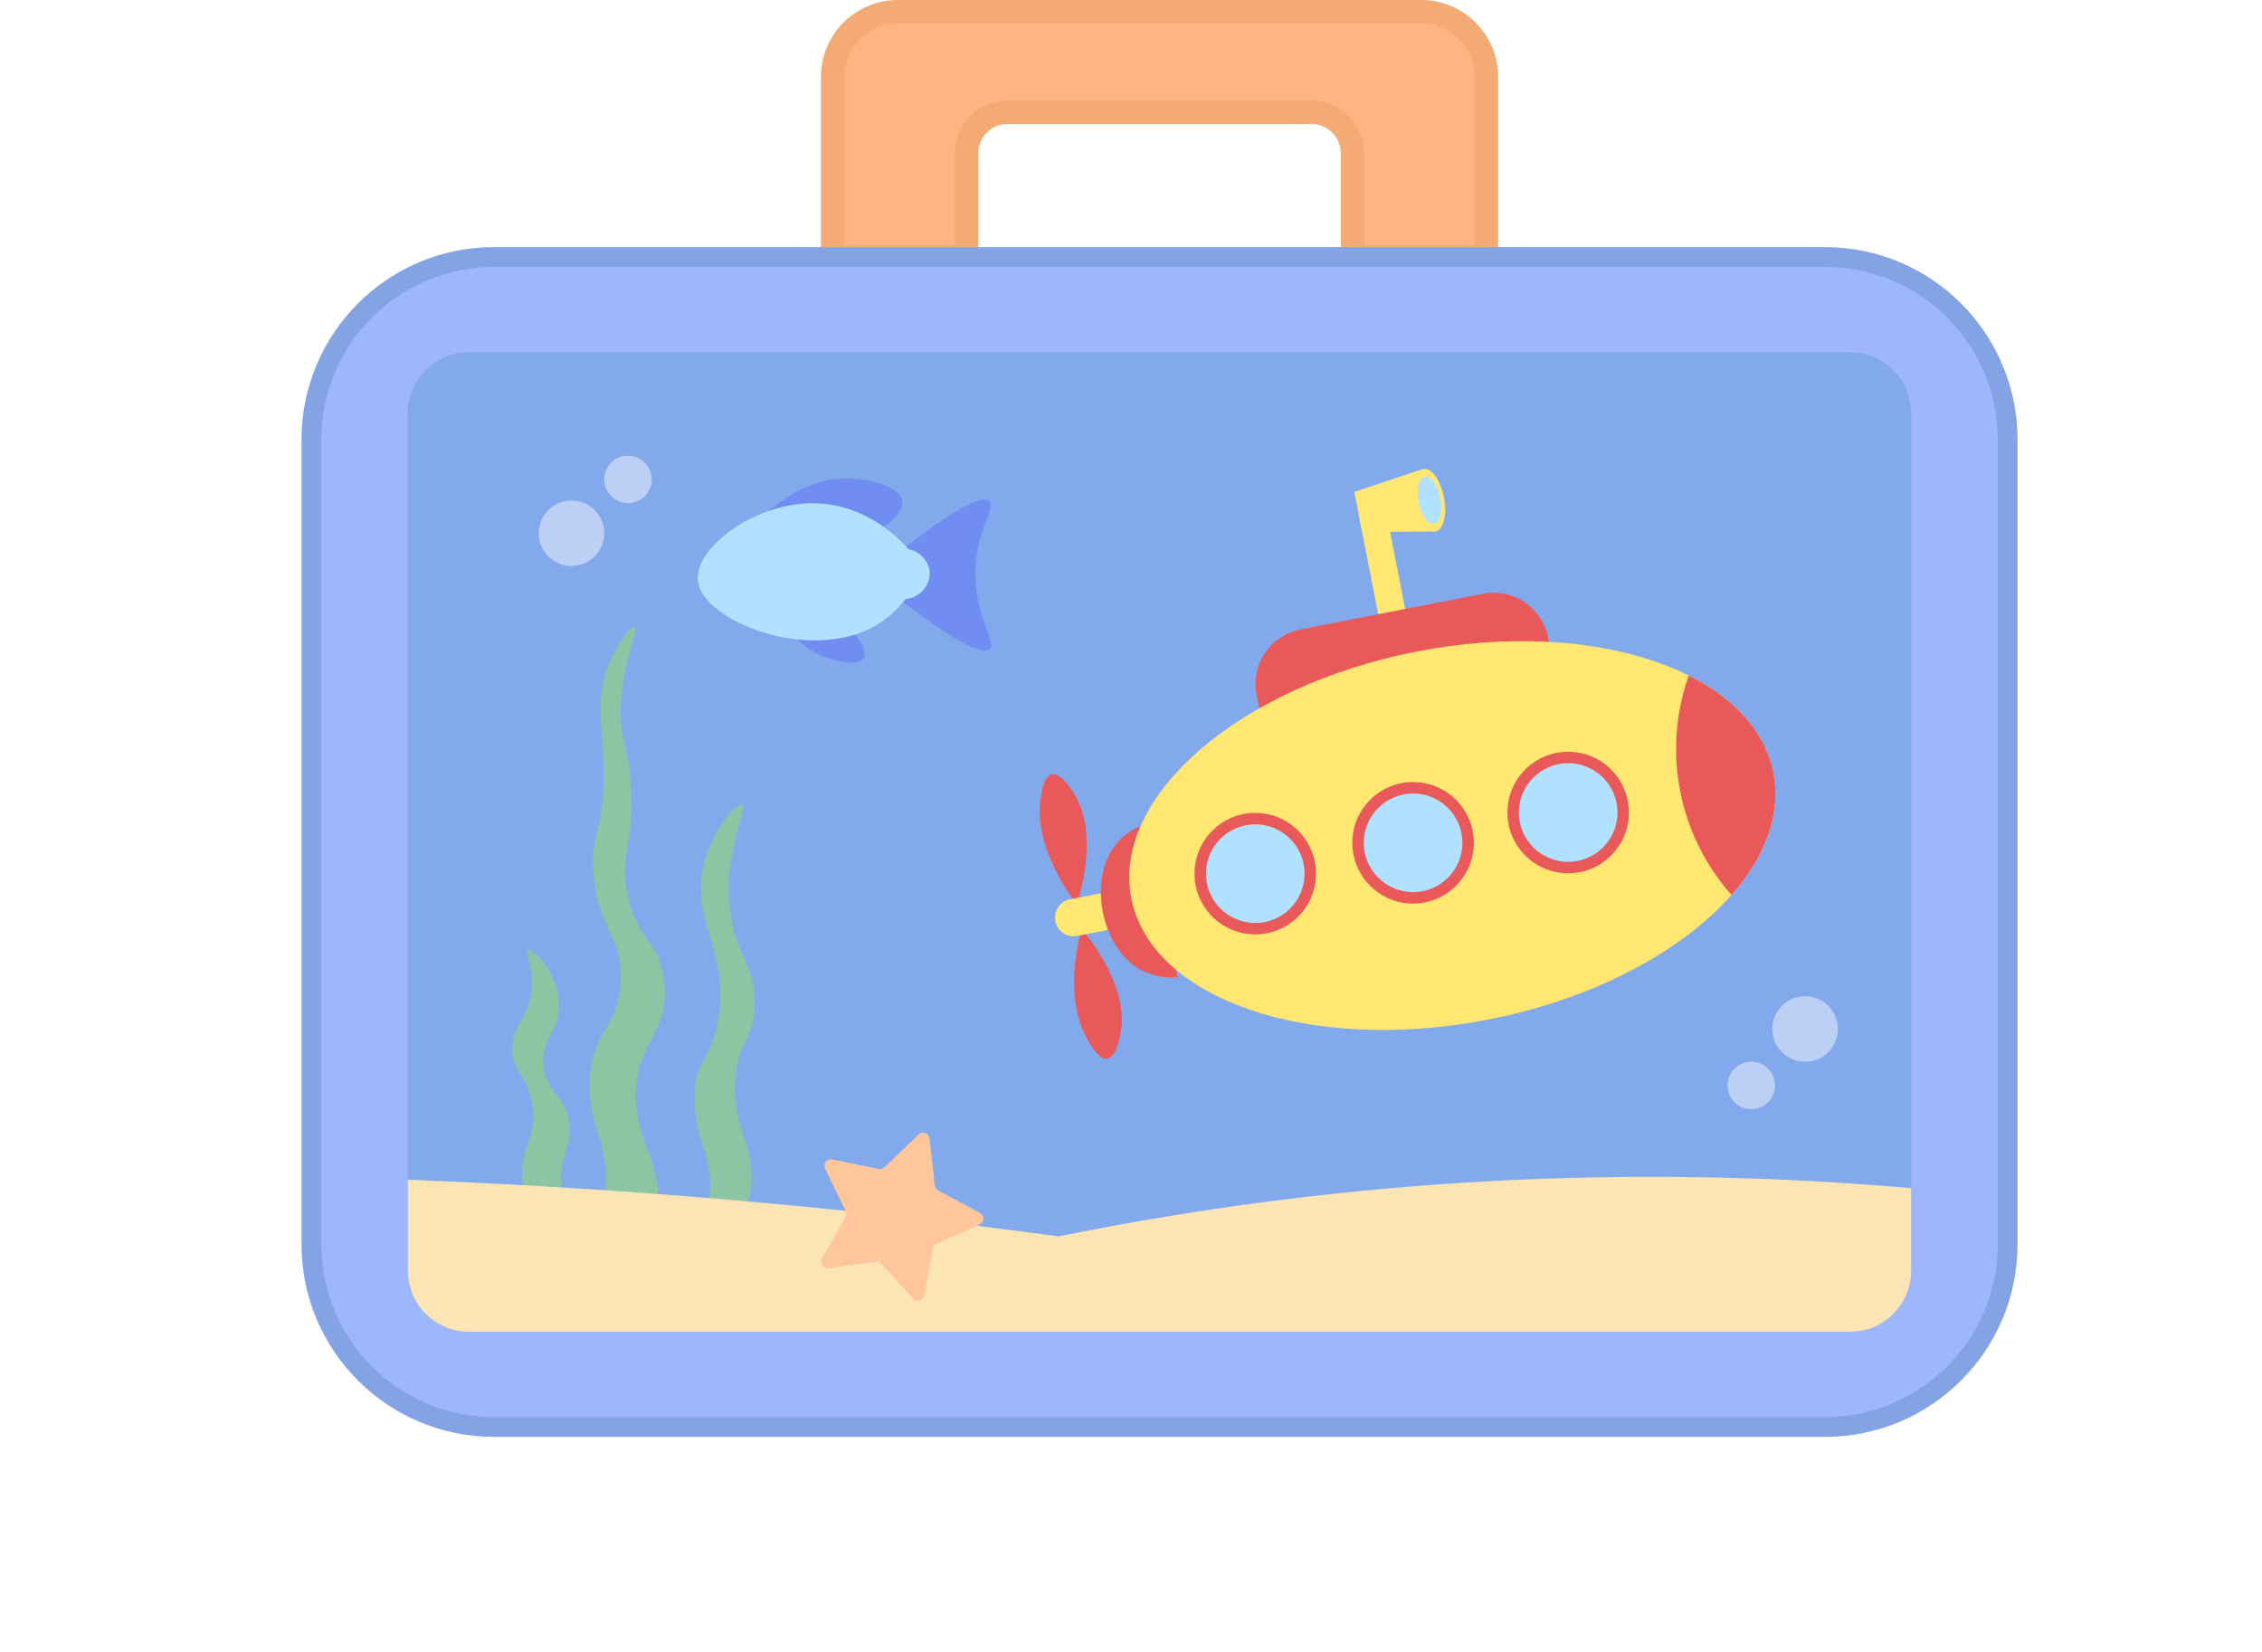
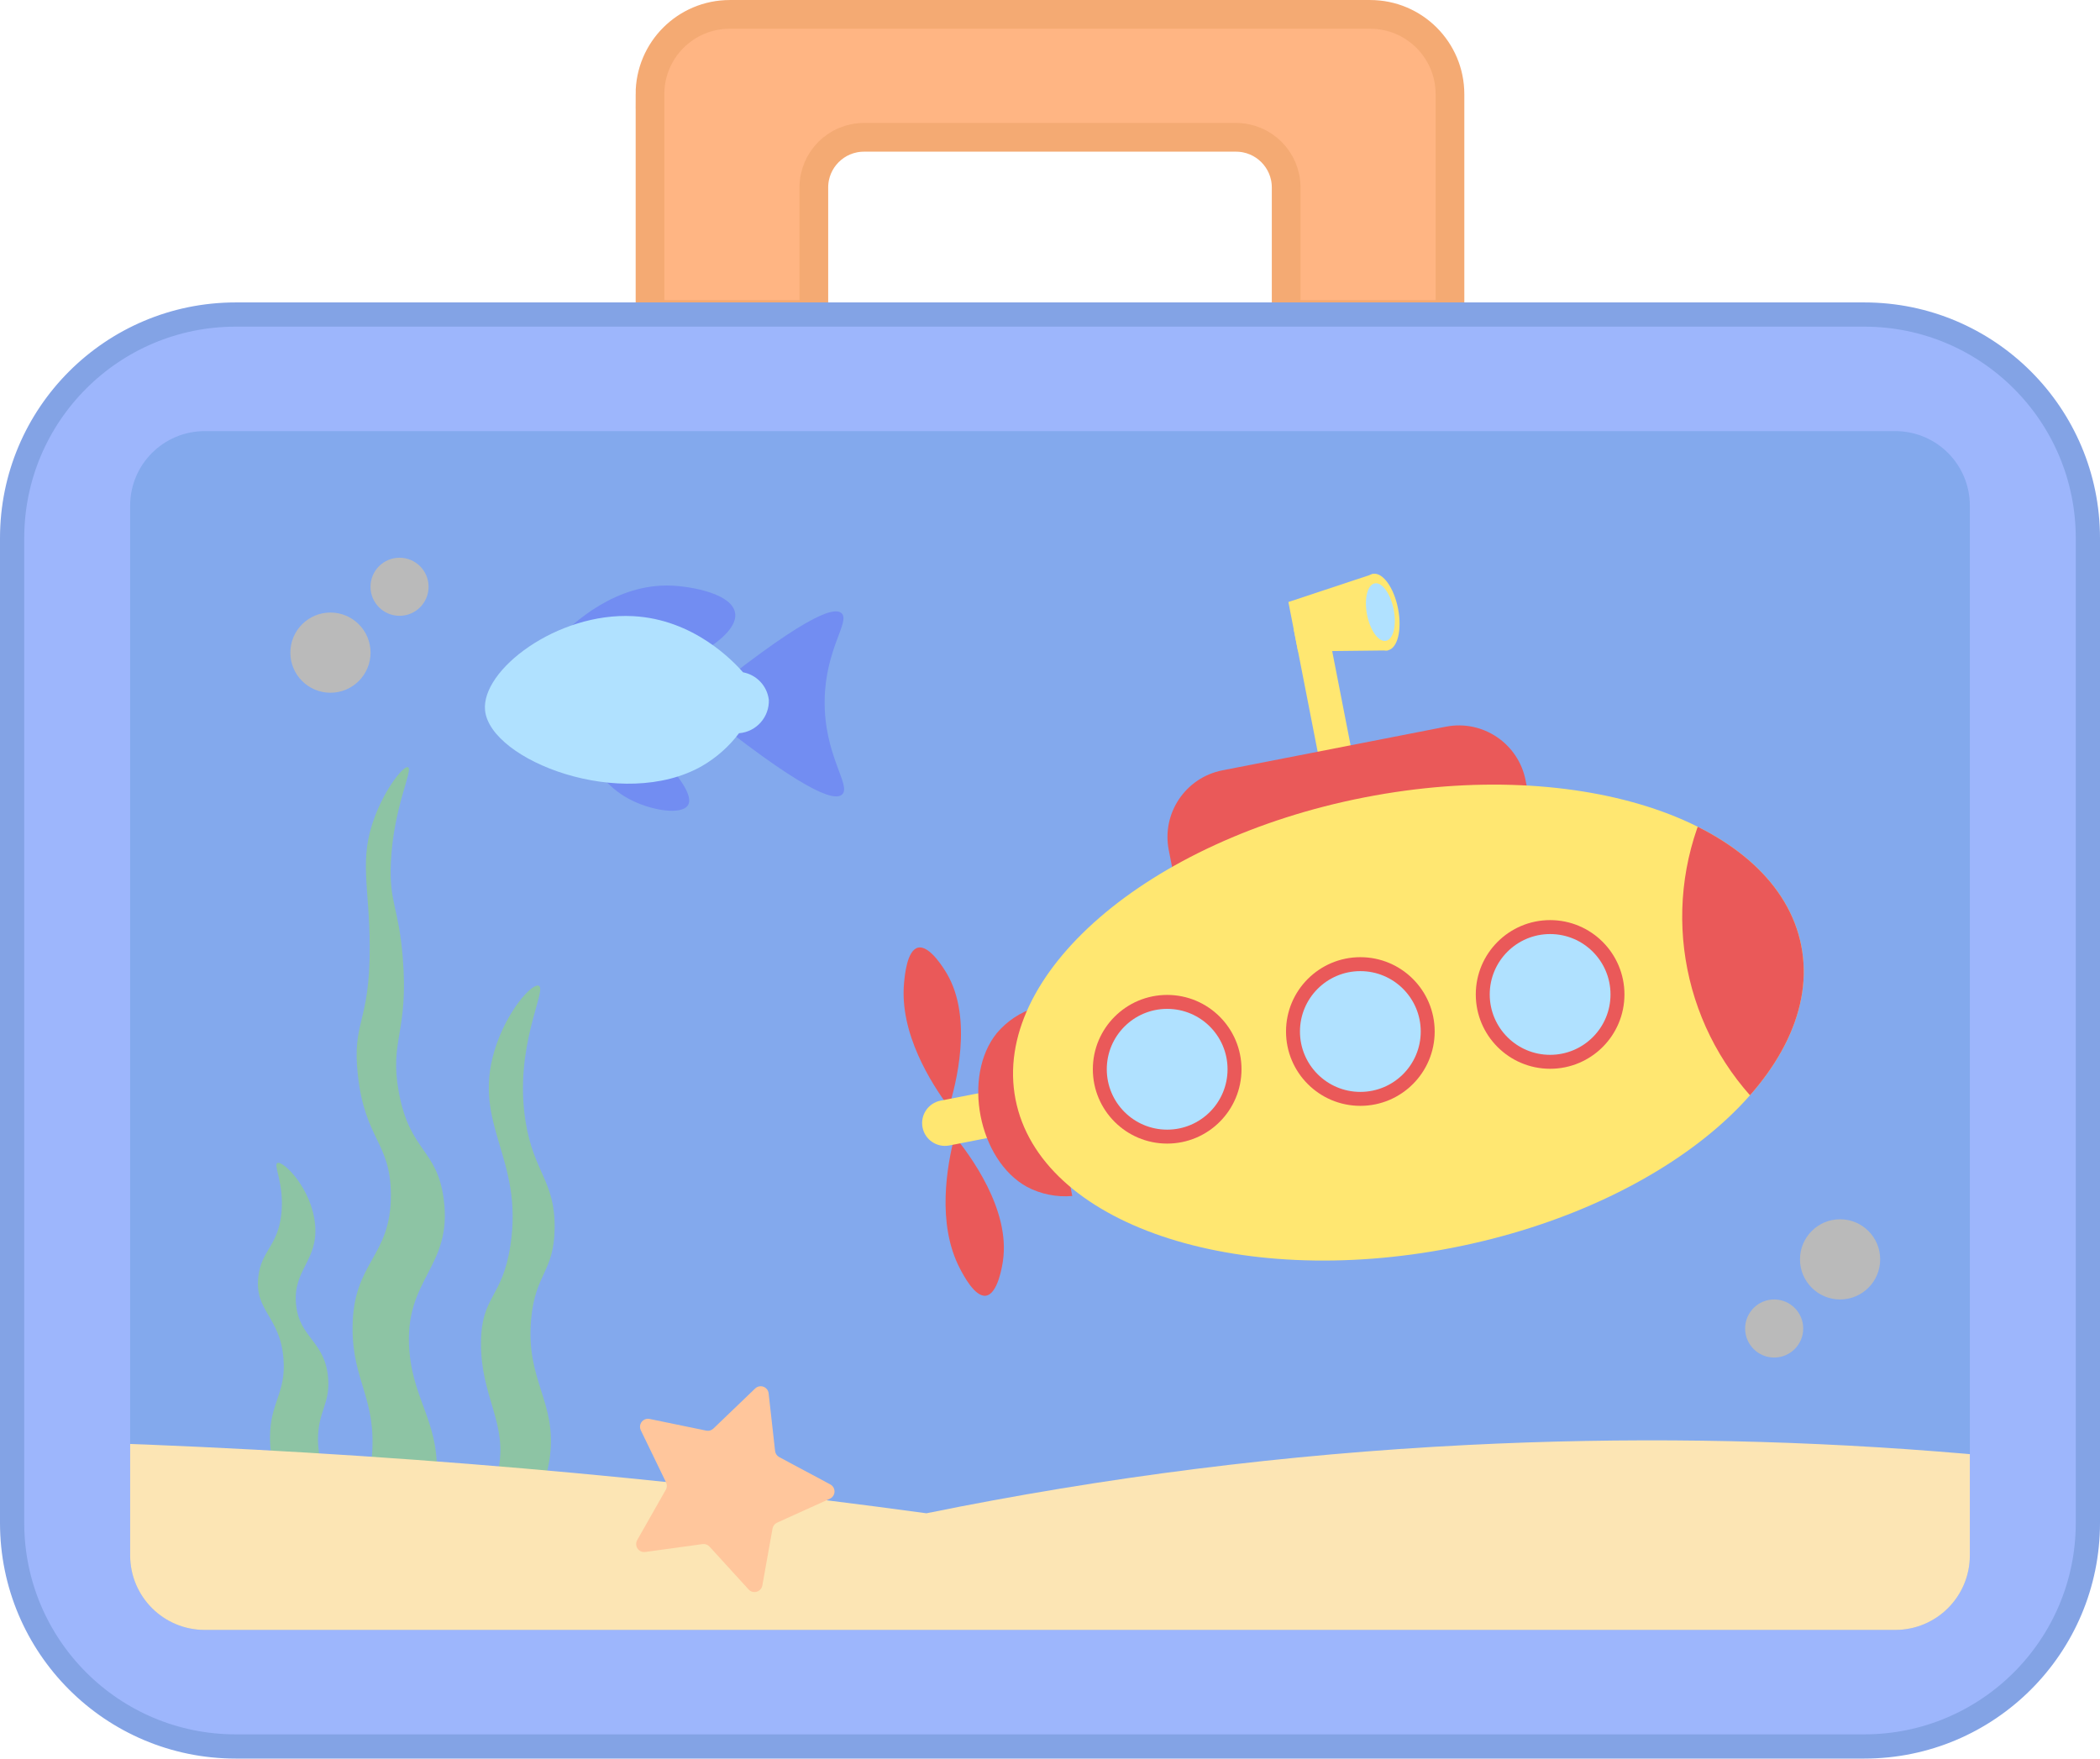
- <svg xmlns="http://www.w3.org/2000/svg" viewBox="0 0 575.746 420.486">
+ <svg xmlns="http://www.w3.org/2000/svg" id="Layer_1" data-name="Layer 1" viewBox="0 0 436.78 365.76">
  <defs>
-     <style>.cls-1{fill:none;}.cls-2{isolation:isolate;}.cls-3{fill:#ffb583;stroke:#f4aa73;stroke-width:5.975px;}.cls-3,.cls-4{stroke-miterlimit:10;}.cls-4{fill:#9db6fc;stroke:#83a3e5;stroke-width:5.042px;}.cls-5{fill:#83a9ed;}.cls-6{clip-path:url(#clip-path);}.cls-7{fill:#8dc4a4;}.cls-8{fill:#fce5b4;}.cls-9{fill:#ffe771;}.cls-10{fill:#b0e1ff;}.cls-11{fill:#ea5959;}.cls-12{clip-path:url(#clip-path-2);}.cls-13{fill:#728df2;}.cls-14{fill:#ffc69c;}.cls-15{mix-blend-mode:overlay;}.cls-16{fill:#bababa;}</style>
-     <clipPath id="clip-path" transform="translate(76.73902)">
-       <rect class="cls-1" x="27.071" y="89.667" width="382.643" height="249.329" rx="15.495" />
+     <style>
+       .cls-1 {
+         fill: #ea5959;
+       }
+ 
+       .cls-2 {
+         fill: #ffb583;
+         stroke: #f4aa73;
+         stroke-width: 5.97px;
+       }
+ 
+       .cls-2, .cls-3 {
+         stroke-miterlimit: 10;
+       }
+ 
+       .cls-4 {
+         fill: #bababa;
+       }
+ 
+       .cls-5 {
+         fill: #fce5b4;
+       }
+ 
+       .cls-6 {
+         fill: #8dc4a4;
+       }
+ 
+       .cls-7 {
+         clip-path: url(#clippath-1);
+       }
+ 
+       .cls-8 {
+         fill: #728df2;
+       }
+ 
+       .cls-9 {
+         fill: #83a9ed;
+       }
+ 
+       .cls-10 {
+         clip-path: url(#clippath);
+       }
+ 
+       .cls-11 {
+         fill: none;
+       }
+ 
+       .cls-12 {
+         fill: #b0e1ff;
+       }
+ 
+       .cls-13 {
+         fill: #ffc69c;
+       }
+ 
+       .cls-14 {
+         fill: #ffe771;
+       }
+ 
+       .cls-3 {
+         fill: #9db6fc;
+         stroke: #83a3e5;
+         stroke-width: 5.04px;
+       }
+     </style>
+     <clipPath id="clippath">
+       <rect class="cls-11" x="27.07" y="89.67" width="382.64" height="249.33" rx="15.5" ry="15.5" />
    </clipPath>
-     <clipPath id="clip-path-2" transform="translate(76.73902)">
-       <ellipse class="cls-1" cx="292.928" cy="212.696" rx="83.255" ry="47.718" transform="translate(-35.35528 60.12978) rotate(-11.05738)" />
+     <clipPath id="clippath-1">
+       <ellipse class="cls-11" cx="292.93" cy="212.7" rx="83.26" ry="47.72" transform="translate(-35.36 60.13) rotate(-11.06)" />
    </clipPath>
  </defs>
-   <g class="cls-2">
-     <g id="Layer_2" data-name="Layer 2">
-       <g id="box2">
-         <path class="cls-3" d="M135.198,19.588V65.422H169.269V38.998a10.442,10.442,0,0,1,10.442-10.442h77.364A10.442,10.442,0,0,1,267.516,38.998V65.422h34.071V19.588A16.601,16.601,0,0,0,284.986,2.987H151.799A16.601,16.601,0,0,0,135.198,19.588Z" transform="translate(76.73902)" />
-         <rect class="cls-4" x="79.26" y="65.422" width="431.743" height="297.82" rx="46.508" />
-         <rect class="cls-5" x="103.81" y="89.667" width="382.643" height="249.329" rx="15.495" />
-         <g class="cls-6">
-           <path class="cls-7" d="M107.339,319.189a33.525,33.525,0,0,0,7.038-16.227c1.442-11.52-5.047-15.727-3.91-28.544.857-9.664,4.769-9.782,4.888-18.964.127-9.864-4.365-11.524-6.061-22.288-2.463-15.631,4.607-27.392,2.737-28.153-1.389-.565-6.736,5.342-9.189,13.49-4.646,15.436,6.085,22.347,3.324,40.469-1.702,11.17-6.065,10.426-6.126,20.302-.07,11.36,5.675,16.747,3.585,26.619a26.587,26.587,0,0,1-7.038,12.708Z" transform="translate(76.73902)" />
-           <path class="cls-7" d="M72.782,318.914a44.081,44.081,0,0,0,4.567-15.942c1.027-12.149-4.099-15.693-4.018-26.914.1-13.805,8.102-14.514,7.967-27.747-.11-10.825-5.381-11.238-6.868-24.725-1.247-11.316,2.509-10.616,2.472-26.648-.029-12.76-2.373-18.094,1.099-27.197,2.261-5.928,5.973-10.559,6.868-10.165,1.11.489-3.044,8.296-3.571,19.78-.386,8.401,1.608,9.207,2.472,19.78,1.281,15.666-2.83,17.148-.824,28.021,2.304,12.487,7.939,11.685,9.34,22.252,1.902,14.339-8.394,16.418-7.143,31.593.906,10.991,6.745,15.202,5.569,27.903a40.807,40.807,0,0,1-2.547,10.833Z" transform="translate(76.73902)" />
-           <path class="cls-7" d="M70.959,313.637a25.103,25.103,0,0,1-4.831-14.256c.029-5.944,2.581-7.392,2.11-12.851-.663-7.676-6.001-8.196-6.669-15.282-.68-7.209,4.626-8.988,3.968-16.51-.659-7.524-6.638-13.392-7.843-12.847-.915.413,1.454,4.283.825,10.473-.699,6.88-4.188,7.621-4.81,13.259-.785,7.116,4.53,8.14,5.239,16.955.582,7.237-2.805,8.976-2.804,16.418 0,4.671,1.336,10.378,5.821,16.91Z" transform="translate(76.73902)" />
-           <path class="cls-8" d="M-69.87,299.31a1725.49,1725.49,0,0,1,178.601,6.089c29.272,2.524,57.282,5.699,83.958,9.337a753.09,753.09,0,0,1,112.58-14.208,764.413,764.413,0,0,1,193.739,15.02q-.89,52.469-1.781,104.938-286.982-4.871-573.965-9.743Q-73.304,355.026-69.87,299.31Z" transform="translate(76.73902)" />
+   <g id="Layer_2" data-name="Layer 2">
+     <g id="box2">
+       <path class="cls-2" d="m135.2,19.59v45.83h34.07v-26.42c0-5.77,4.67-10.44,10.44-10.44h77.36c5.77,0,10.44,4.67,10.44,10.44v26.42h34.07V19.59c0-9.17-7.43-16.6-16.6-16.6h-133.19c-9.17,0-16.6,7.43-16.6,16.6Z" />
+       <rect class="cls-3" x="2.52" y="65.42" width="431.74" height="297.82" rx="46.51" ry="46.51" />
+       <rect class="cls-9" x="27.07" y="89.67" width="382.64" height="249.33" rx="15.5" ry="15.5" />
+       <g class="cls-10">
+         <g>
+           <path class="cls-6" d="m107.34,319.19c3.76-4.68,6.19-10.29,7.04-16.23,1.44-11.52-5.05-15.73-3.91-28.54.86-9.66,4.77-9.78,4.89-18.96.13-9.86-4.36-11.52-6.06-22.29-2.46-15.63,4.61-27.39,2.74-28.15-1.39-.57-6.74,5.34-9.19,13.49-4.65,15.44,6.08,22.35,3.32,40.47-1.7,11.17-6.07,10.43-6.13,20.3-.07,11.36,5.67,16.75,3.58,26.62-1.12,4.81-3.56,9.21-7.04,12.71l10.75.59Z" />
+           <path class="cls-6" d="m72.78,318.91c2.52-4.98,4.07-10.39,4.57-15.94,1.03-12.15-4.1-15.69-4.02-26.91.1-13.81,8.1-14.51,7.97-27.75-.11-10.82-5.38-11.24-6.87-24.72-1.25-11.32,2.51-10.62,2.47-26.65-.03-12.76-2.37-18.09,1.1-27.2,2.26-5.93,5.97-10.56,6.87-10.16,1.11.49-3.04,8.3-3.57,19.78-.39,8.4,1.61,9.21,2.47,19.78,1.28,15.67-2.83,17.15-.82,28.02,2.3,12.49,7.94,11.69,9.34,22.25,1.9,14.34-8.39,16.42-7.14,31.59.91,10.99,6.74,15.2,5.57,27.9-.35,3.71-1.21,7.35-2.55,10.83l-15.38-.82Z" />
+           <path class="cls-6" d="m70.96,313.64c-3.03-4.15-4.72-9.12-4.83-14.26.03-5.94,2.58-7.39,2.11-12.85-.66-7.68-6-8.2-6.67-15.28-.68-7.21,4.63-8.99,3.97-16.51-.66-7.52-6.64-13.39-7.84-12.85-.92.41,1.45,4.28.83,10.47-.7,6.88-4.19,7.62-4.81,13.26-.78,7.12,4.53,8.14,5.24,16.96.58,7.24-2.8,8.98-2.8,16.42,0,4.67,1.34,10.38,5.82,16.91l8.99-2.27Z" />
+           <path class="cls-5" d="m-69.87,299.31c59.6-1.06,119.21.98,178.6,6.09,29.27,2.52,57.28,5.7,83.96,9.34,37.12-7.56,74.75-12.31,112.58-14.21,64.96-3.26,130.06,1.79,193.74,15.02-.59,34.98-1.19,69.96-1.78,104.94-191.32-3.25-382.64-6.5-573.96-9.74,2.29-37.14,4.58-74.29,6.87-111.43Z" />
        </g>
-         <rect class="cls-9" x="273.693" y="129.724" width="6.984" height="48.822" transform="translate(655.5255 252.2456) rotate(168.9426)" />
-         <ellipse class="cls-9" cx="287.104" cy="127.324" rx="3.748" ry="8.102" transform="translate(57.64928 57.42801) rotate(-11.05739)" />
-         <path class="cls-9" d="M269.983,135.485q9.338-.105,18.676-.21l-3.108-15.903q-8.789,2.915-17.577,5.831Z" transform="translate(76.73902)" />
-         <ellipse class="cls-10" cx="287.104" cy="127.324" rx="2.817" ry="6.09" transform="translate(57.64928 57.42801) rotate(-11.05739)" />
-         <path class="cls-11" d="M241.822,155.476h75.619a0,0,0,0,1,0,0v8.221a14.129,14.129,0,0,1-14.129,14.129h-47.361A14.129,14.129,0,0,1,241.822,163.698V155.476A0,0,0,0,1,241.822,155.476Z" transform="translate(662.7729 276.5781) rotate(168.9426)" />
-         <path class="cls-11" d="M197.367,230.288c1.404-4.606,5.093-18.416-.454-27.817-.42-.713-3.552-6.02-6.028-5.357-2.219.595-2.698,5.661-2.85,7.268C187.039,214.927,193.662,225.276,197.367,230.288Z" transform="translate(76.73902)" />
-         <path class="cls-11" d="M198.546,236.321c3.034,3.738,11.651,15.144,10.051,25.941-.121.818-1.024,6.915-3.568,7.232-2.28.285-4.631-4.229-5.376-5.661C194.761,254.44,197,242.359,198.546,236.321Z" transform="translate(76.73902)" />
-         <path class="cls-9" d="M197.446,238.244l19.285-3.769-1.822-9.323-19.285,3.769a4.749,4.749,0,0,0,1.822,9.323Z" transform="translate(76.73902)" />
-         <path class="cls-11" d="M223.019,248.76l-7.662-39.21a17.156,17.156,0,0,0-8.027,5.325c-7.239,8.959-3.831,26.4,6.248,31.974A17.156,17.156,0,0,0,223.019,248.76Z" transform="translate(76.73902)" />
-         <ellipse class="cls-9" cx="292.928" cy="212.696" rx="83.255" ry="47.718" transform="translate(41.38372 60.12979) rotate(-11.05739)" />
-         <g class="cls-12">
-           <path class="cls-11" d="M354.571,168.246a55.984,55.984,0,0,0,12.516,62.795c17.001-5.133,28.019-19.969,26.698-34.688C392.277,179.548,374.996,166.404,354.571,168.246Z" transform="translate(76.73902)" />
-         </g>
-         <circle class="cls-11" cx="399.15" cy="206.828" r="15.461" />
-         <circle class="cls-10" cx="399.15" cy="206.828" r="12.556" />
-         <circle class="cls-11" cx="359.677" cy="214.541" r="15.461" />
-         <circle class="cls-10" cx="359.677" cy="214.541" r="12.556" />
-         <circle class="cls-11" cx="319.503" cy="222.392" r="15.461" />
-         <circle class="cls-10" cx="319.503" cy="222.392" r="12.556" />
-         <path class="cls-13" d="M144.507,146.489c22.279-18.088,28.888-20.489,30.538-18.937,1.823,1.714-3.36,7.348-3.527,18.044-.181,11.492,5.601,17.796,3.643,19.642C173.485,166.82,166.836,164.47,144.507,146.489Z" transform="translate(76.73902)" />
-         <path class="cls-13" d="M125.174,161.511a18.927,18.927,0,0,0,5.446,4.552c4.568,2.518,11.171,3.583,12.49,1.384.327-.545.853-2.164-2.683-6.593Z" transform="translate(76.73902)" />
-         <path class="cls-13" d="M115.787,133.12c3.394-3.549,12.298-11.825,23.929-11.316,4.262.186,12.588,1.714,13.183,5.729.546,3.688-5.745,7.364-6.485,7.786a60.839,60.839,0,0,0-30.627-2.199Z" transform="translate(76.73902)" />
-         <path class="cls-10" d="M159.906,145.484a6.754,6.754,0,0,1-6.201,7.023,25.894,25.894,0,0,1-7.678,6.807c-16.587,9.482-44.046-1.115-45.136-11.541-.878-8.407,14.997-20.452,30.782-19.62,12.623.665,20.804,9.334,22.88,11.675A6.637,6.637,0,0,1,159.906,145.484Z" transform="translate(76.73902)" />
-         <path class="cls-14" d="M159.87,289.81l1.336,11.967a1.661,1.661,0,0,0,.867,1.28l10.616,5.683a1.661,1.661,0,0,1-.099,2.977l-10.968,4.969a1.661,1.661,0,0,0-.949,1.22l-2.125,11.852a1.661,1.661,0,0,1-2.862.826l-8.115-8.896a1.661,1.661,0,0,0-1.453-.526l-11.929,1.642a1.661,1.661,0,0,1-1.67-2.466l5.953-10.467a1.661,1.661,0,0,0,.051-1.545L133.276,297.488a1.661,1.661,0,0,1,1.829-2.35l11.794,2.427a1.661,1.661,0,0,0,1.485-.429l8.686-8.34A1.661,1.661,0,0,1,159.87,289.81Z" transform="translate(76.73902)" />
-         <g class="cls-15">
-           <circle class="cls-16" cx="159.842" cy="122.038" r="6.039" />
-           <circle class="cls-16" cx="145.466" cy="135.74" r="8.336" />
-         </g>
-         <g class="cls-15">
-           <circle class="cls-16" cx="445.754" cy="276.308" r="6.039" />
-           <circle class="cls-16" cx="459.456" cy="261.933" r="8.336" />
-         </g>
+       </g>
+       <rect class="cls-14" x="273.69" y="129.72" width="6.98" height="48.82" transform="translate(-24.42 56.02) rotate(-11.06)" />
+       <ellipse class="cls-14" cx="287.1" cy="127.32" rx="3.75" ry="8.1" transform="translate(-19.09 57.43) rotate(-11.06)" />
+       <path class="cls-14" d="m269.98,135.49c6.23-.07,12.45-.14,18.68-.21l-3.11-15.9c-5.86,1.94-11.72,3.89-17.58,5.83l2.01,10.28Z" />
+       <ellipse class="cls-12" cx="287.1" cy="127.32" rx="2.82" ry="6.09" transform="translate(-19.09 57.43) rotate(-11.06)" />
+       <path class="cls-1" d="m318.88,170.37l-74.21,14.5h0l-1.58-8.07c-1.5-7.66,3.5-15.08,11.16-16.58l46.48-9.08c7.66-1.5,15.08,3.5,16.58,11.16l1.58,8.07h0Z" />
+       <path class="cls-1" d="m197.37,230.29c1.4-4.61,5.09-18.42-.45-27.82-.42-.71-3.55-6.02-6.03-5.36-2.22.59-2.7,5.66-2.85,7.27-1,10.54,5.63,20.89,9.33,25.91Z" />
+       <path class="cls-1" d="m198.55,236.32c3.03,3.74,11.65,15.14,10.05,25.94-.12.82-1.02,6.91-3.57,7.23-2.28.28-4.63-4.23-5.38-5.66-4.89-9.39-2.65-21.47-1.11-27.51Z" />
+       <path class="cls-14" d="m197.45,238.24l19.29-3.77-1.82-9.32-19.29,3.77c-2.57.5-4.25,3-3.75,5.57s3,4.25,5.57,3.75h0Z" />
+       <path class="cls-1" d="m223.02,248.76l-7.66-39.21c-3.13.97-5.92,2.82-8.03,5.32-7.24,8.96-3.83,26.4,6.25,31.97,2.9,1.53,6.18,2.19,9.44,1.91Z" />
+       <ellipse class="cls-14" cx="292.93" cy="212.7" rx="83.26" ry="47.72" transform="translate(-35.36 60.13) rotate(-11.06)" />
+       <g class="cls-7">
+         <path class="cls-1" d="m354.57,168.25c-9.39,21.49-4.4,46.55,12.52,62.79,17-5.13,28.02-19.97,26.7-34.69-1.51-16.81-18.79-29.95-39.21-28.11Z" />
+       </g>
+       <circle class="cls-1" cx="322.41" cy="206.83" r="15.46" />
+       <circle class="cls-12" cx="322.41" cy="206.83" r="12.56" />
+       <circle class="cls-1" cx="282.94" cy="214.54" r="15.46" />
+       <circle class="cls-12" cx="282.94" cy="214.54" r="12.56" />
+       <circle class="cls-1" cx="242.76" cy="222.39" r="15.46" />
+       <circle class="cls-12" cx="242.76" cy="222.39" r="12.56" />
+       <path class="cls-8" d="m144.51,146.49c22.28-18.09,28.89-20.49,30.54-18.94,1.82,1.71-3.36,7.35-3.53,18.04-.18,11.49,5.6,17.8,3.64,19.64-1.68,1.58-8.32-.77-30.65-18.75Z" />
+       <path class="cls-8" d="m125.17,161.51c1.51,1.85,3.36,3.39,5.45,4.55,4.57,2.52,11.17,3.58,12.49,1.38.33-.55.85-2.16-2.68-6.59l-15.25.66Z" />
+       <path class="cls-8" d="m115.79,133.12c3.39-3.55,12.3-11.82,23.93-11.32,4.26.19,12.59,1.71,13.18,5.73.55,3.69-5.75,7.36-6.48,7.79-9.85-3.34-20.4-4.1-30.63-2.2Z" />
+       <path class="cls-12" d="m159.91,145.48c.16,3.63-2.58,6.73-6.2,7.02-2.08,2.76-4.69,5.07-7.68,6.81-16.59,9.48-44.05-1.12-45.14-11.54-.88-8.41,15-20.45,30.78-19.62,12.62.66,20.8,9.33,22.88,11.68,2.82.53,4.98,2.81,5.35,5.66Z" />
+       <path class="cls-13" d="m159.87,289.81l1.34,11.97c.06.54.38,1.02.87,1.28l10.62,5.68c.81.43,1.11,1.44.68,2.25-.17.32-.45.58-.78.73l-10.97,4.97c-.5.23-.85.68-.95,1.22l-2.12,11.85c-.16.9-1.02,1.5-1.93,1.34-.36-.06-.69-.25-.93-.52l-8.12-8.9c-.37-.4-.91-.6-1.45-.53l-11.93,1.64c-.91.13-1.75-.51-1.87-1.42-.05-.36.02-.73.2-1.05l5.95-10.47c.27-.48.29-1.05.05-1.54l-5.25-10.84c-.4-.83-.05-1.82.77-2.22.33-.16.7-.21,1.06-.13l11.79,2.43c.54.11,1.09-.05,1.48-.43l8.69-8.34c.66-.64,1.71-.61,2.35.05.25.26.41.6.45.97Z" />
+       <g>
+         <circle class="cls-4" cx="83.1" cy="122.04" r="6.04" />
+         <circle class="cls-4" cx="68.73" cy="135.74" r="8.34" />
+       </g>
+       <g>
+         <circle class="cls-4" cx="369.01" cy="276.31" r="6.04" />
+         <circle class="cls-4" cx="382.72" cy="261.93" r="8.34" />
      </g>
    </g>
  </g>
</svg>
